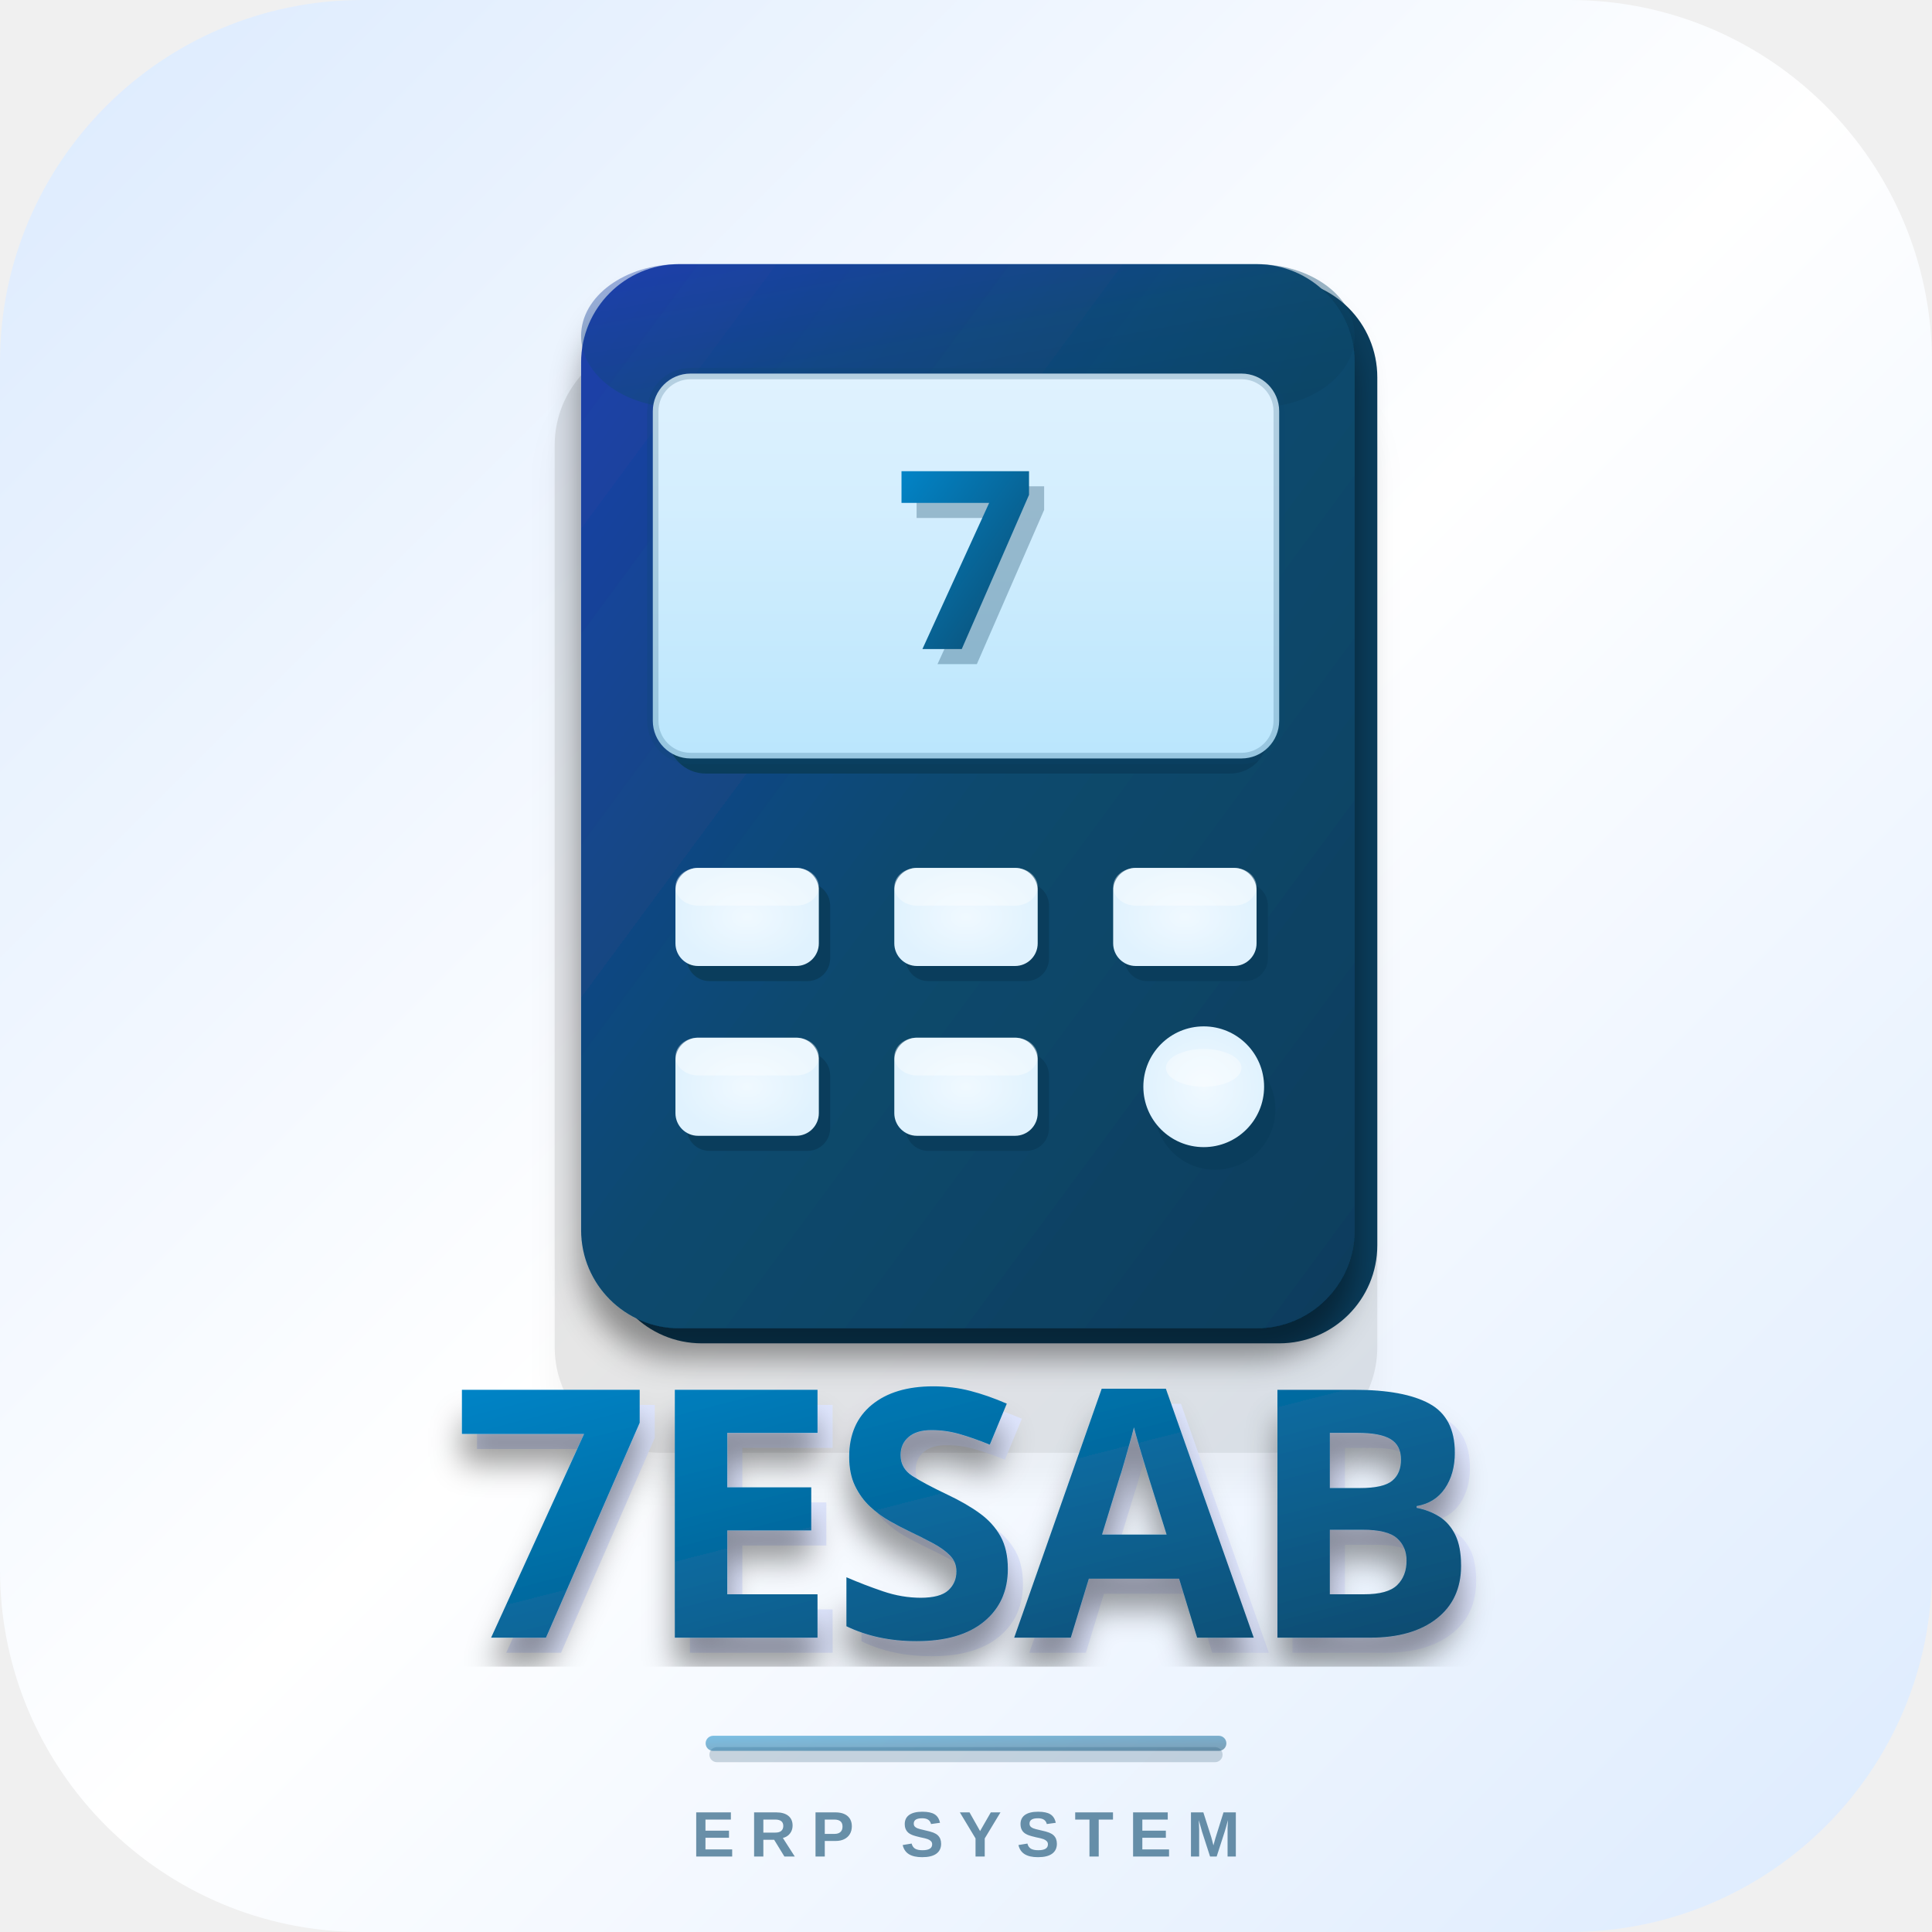
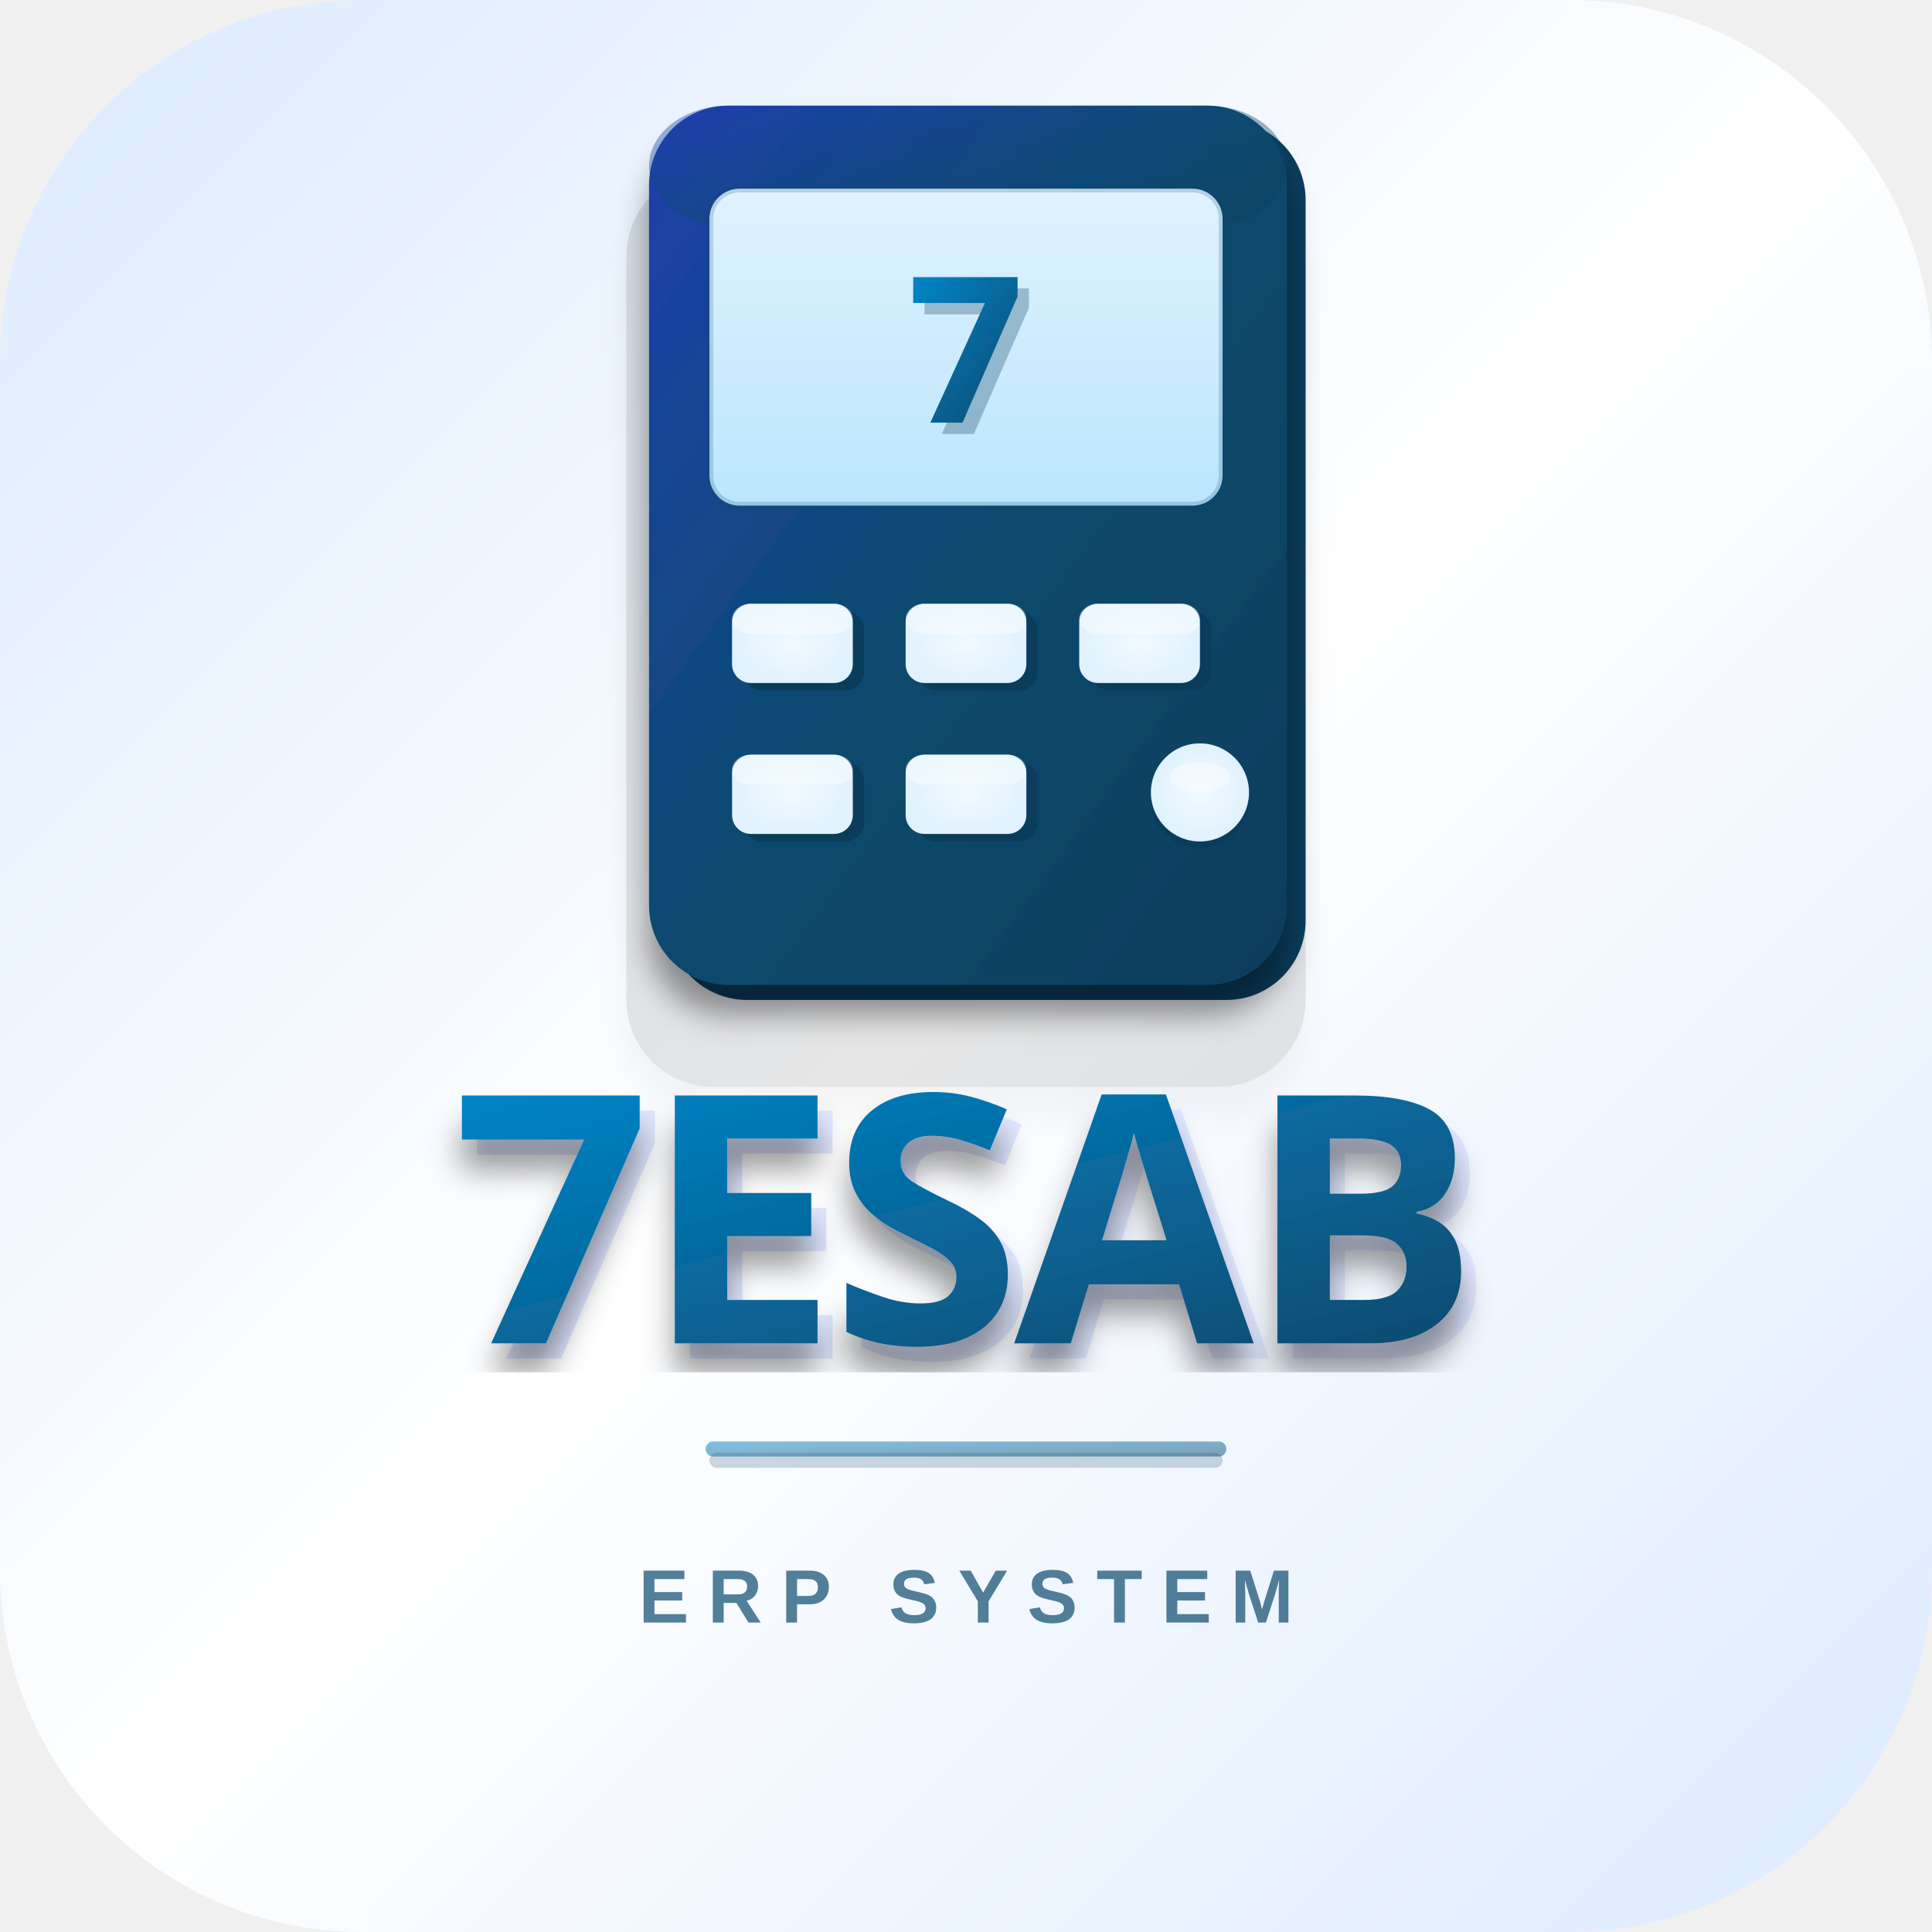
<svg xmlns="http://www.w3.org/2000/svg" viewBox="0 0 512 512" width="512" height="512">
  <defs>
    <linearGradient id="bgGradient" x1="0%" y1="0%" x2="100%" y2="100%">
      <stop offset="0%" style="stop-color:#dbeafe;stop-opacity:1" />
      <stop offset="50%" style="stop-color:#ffffff;stop-opacity:1" />
      <stop offset="100%" style="stop-color:#dbeafe;stop-opacity:1" />
    </linearGradient>
    <linearGradient id="calc3D" x1="0%" y1="0%" x2="100%" y2="100%">
      <stop offset="0%" style="stop-color:#1e40af;stop-opacity:1" />
      <stop offset="50%" style="stop-color:#0c4a6e;stop-opacity:1" />
      <stop offset="100%" style="stop-color:#0a3d5c;stop-opacity:1" />
    </linearGradient>
    <linearGradient id="screenGlow" x1="0%" y1="0%" x2="0%" y2="100%">
      <stop offset="0%" style="stop-color:#e0f2fe;stop-opacity:1" />
      <stop offset="100%" style="stop-color:#bae6fd;stop-opacity:1" />
    </linearGradient>
    <linearGradient id="number3D" x1="0%" y1="0%" x2="100%" y2="100%">
      <stop offset="0%" style="stop-color:#0284c7;stop-opacity:1" />
      <stop offset="100%" style="stop-color:#0c4a6e;stop-opacity:1" />
    </linearGradient>
    <filter id="depth">
      <feGaussianBlur in="SourceAlpha" stdDeviation="4" />
      <feOffset dx="0" dy="8" result="offsetblur" />
      <feComponentTransfer>
        <feFuncA type="linear" slope="0.4" />
      </feComponentTransfer>
      <feMerge>
        <feMergeNode />
        <feMergeNode in="SourceGraphic" />
      </feMerge>
    </filter>
    <radialGradient id="buttonGrad">
      <stop offset="0%" style="stop-color:#f0f9ff;stop-opacity:1" />
      <stop offset="100%" style="stop-color:#e0f2fe;stop-opacity:1" />
    </radialGradient>
  </defs>
  <rect width="512" height="512" rx="96" fill="url(#bgGradient)" />
-   <rect x="147" y="90" width="218" height="295" rx="28" fill="#000000" opacity="0.10" filter="url(#depth)" />
-   <rect x="160" y="74" width="205" height="282" rx="26" fill="#0a3d5c" />
-   <rect x="154" y="70" width="205" height="282" rx="26" fill="url(#calc3D)" filter="url(#depth)" />
-   <rect x="154" y="70" width="205" height="38" rx="26" fill="url(#calc3D)" opacity="0.4" />
-   <rect x="177" y="102" width="159" height="103" rx="10" fill="#0a3d5c" />
-   <rect x="173" y="99" width="166" height="102" rx="10" fill="url(#screenGlow)" />
-   <rect x="173" y="99" width="166" height="102" rx="10" fill="none" stroke="rgba(12, 74, 110, 0.2)" stroke-width="3" />
-   <text x="260" y="176" font-family="Arial Black, sans-serif" font-size="66" font-weight="900" fill="#0a3d5c" text-anchor="middle" opacity="0.3">7</text>
-   <text x="256" y="172" font-family="Arial Black, sans-serif" font-size="66" font-weight="900" fill="url(#number3D)" text-anchor="middle">7</text>
+   <rect x="166" y="45" width="180" height="243" rx="23" fill="#000000" opacity="0.10" filter="url(#depth)" />
+   <rect x="177" y="32" width="169" height="233" rx="21" fill="#0a3d5c" />
+   <rect x="172" y="28" width="169" height="233" rx="21" fill="url(#calc3D)" filter="url(#depth)" />
+   <rect x="172" y="28" width="169" height="32" rx="21" fill="url(#calc3D)" opacity="0.4" />
+   <rect x="191" y="52" width="130" height="80" rx="8" fill="#0a3d5c" />
+   <rect x="188" y="50" width="136" height="84" rx="8" fill="url(#screenGlow)" />
+   <rect x="188" y="50" width="136" height="84" rx="8" fill="none" stroke="rgba(12, 74, 110, 0.2)" stroke-width="2" />
+   <text x="259" y="115" font-family="'Arial Black', sans-serif" font-size="54" font-weight="900" fill="#0a3d5c" text-anchor="middle" opacity="0.3">7</text>
+   <text x="256" y="112" font-family="'Arial Black', sans-serif" font-size="54" font-weight="900" fill="url(#number3D)" text-anchor="middle">7</text>
  <g>
-     <rect x="182" y="234" width="38" height="26" rx="6" fill="#0a3d5c" />
-     <rect x="240" y="234" width="38" height="26" rx="6" fill="#0a3d5c" />
-     <rect x="298" y="234" width="38" height="26" rx="6" fill="#0a3d5c" />
-     <rect x="179" y="230" width="38" height="26" rx="6" fill="url(#buttonGrad)" />
-     <rect x="237" y="230" width="38" height="26" rx="6" fill="url(#buttonGrad)" />
-     <rect x="295" y="230" width="38" height="26" rx="6" fill="url(#buttonGrad)" />
-     <rect x="179" y="230" width="38" height="10" rx="6" fill="white" opacity="0.4" />
-     <rect x="237" y="230" width="38" height="10" rx="6" fill="white" opacity="0.4" />
-     <rect x="295" y="230" width="38" height="10" rx="6" fill="white" opacity="0.4" />
+     <rect x="197" y="162" width="32" height="21" rx="5" fill="#0a3d5c" />
+     <rect x="243" y="162" width="32" height="21" rx="5" fill="#0a3d5c" />
+     <rect x="289" y="162" width="32" height="21" rx="5" fill="#0a3d5c" />
+     <rect x="194" y="160" width="32" height="21" rx="5" fill="url(#buttonGrad)" />
+     <rect x="240" y="160" width="32" height="21" rx="5" fill="url(#buttonGrad)" />
+     <rect x="286" y="160" width="32" height="21" rx="5" fill="url(#buttonGrad)" />
+     <rect x="194" y="160" width="32" height="8" rx="5" fill="white" opacity="0.4" />
+     <rect x="240" y="160" width="32" height="8" rx="5" fill="white" opacity="0.4" />
+     <rect x="286" y="160" width="32" height="8" rx="5" fill="white" opacity="0.4" />
  </g>
  <g>
-     <rect x="182" y="279" width="38" height="26" rx="6" fill="#0a3d5c" />
-     <rect x="240" y="279" width="38" height="26" rx="6" fill="#0a3d5c" />
-     <ellipse cx="322" cy="294" rx="16" ry="16" fill="#0a3d5c" />
-     <rect x="179" y="275" width="38" height="26" rx="6" fill="url(#buttonGrad)" />
-     <rect x="237" y="275" width="38" height="26" rx="6" fill="url(#buttonGrad)" />
-     <circle cx="319" cy="288" r="16" fill="url(#buttonGrad)" />
-     <rect x="179" y="275" width="38" height="10" rx="6" fill="white" opacity="0.4" />
-     <rect x="237" y="275" width="38" height="10" rx="6" fill="white" opacity="0.4" />
-     <ellipse cx="319" cy="283" rx="10" ry="5" fill="white" opacity="0.4" />
+     <rect x="197" y="202" width="32" height="21" rx="5" fill="#0a3d5c" />
+     <rect x="243" y="202" width="32" height="21" rx="5" fill="#0a3d5c" />
+     <ellipse cx="318" cy="212" rx="13" ry="13" fill="#0a3d5c" />
+     <rect x="194" y="200" width="32" height="21" rx="5" fill="url(#buttonGrad)" />
+     <rect x="240" y="200" width="32" height="21" rx="5" fill="url(#buttonGrad)" />
+     <circle cx="318" cy="210" r="13" fill="url(#buttonGrad)" />
+     <rect x="194" y="200" width="32" height="8" rx="5" fill="white" opacity="0.4" />
+     <rect x="240" y="200" width="32" height="8" rx="5" fill="white" opacity="0.4" />
+     <ellipse cx="318" cy="206" rx="8" ry="4" fill="white" opacity="0.4" />
  </g>
-   <text x="260" y="438" font-family="'Arial Black', sans-serif" font-size="92" font-weight="900" fill="#e0e7ff" text-anchor="middle" letter-spacing="-2">7ESAB</text>
-   <text x="256" y="434" font-family="'Arial Black', sans-serif" font-size="92" font-weight="900" fill="url(#number3D)" text-anchor="middle" letter-spacing="-2" filter="url(#depth)">7ESAB</text>
-   <rect x="188" y="463" width="136" height="4" rx="2" fill="#0a3d5c" opacity="0.2" />
-   <rect x="187" y="460" width="138" height="4" rx="2" fill="url(#number3D)" opacity="0.5" />
-   <text x="256" y="492" font-family="Arial, sans-serif" font-size="17" font-weight="600" fill="#0c4a6e" text-anchor="middle" letter-spacing="4" opacity="0.6">ERP SYSTEM</text>
+   <text x="260" y="360" font-family="'Arial Black', sans-serif" font-size="92" font-weight="900" fill="#e0e7ff" text-anchor="middle" letter-spacing="-2">7ESAB</text>
+   <text x="256" y="356" font-family="'Arial Black', sans-serif" font-size="92" font-weight="900" fill="url(#number3D)" text-anchor="middle" letter-spacing="-2" filter="url(#depth)">7ESAB</text>
+   <rect x="188" y="385" width="136" height="4" rx="2" fill="#0a3d5c" opacity="0.2" />
+   <rect x="187" y="382" width="138" height="4" rx="2" fill="url(#number3D)" opacity="0.5" />
+   <text x="256" y="430" font-family="Arial, sans-serif" font-size="20" font-weight="600" fill="#0c4a6e" text-anchor="middle" letter-spacing="5" opacity="0.7">ERP SYSTEM</text>
</svg>
